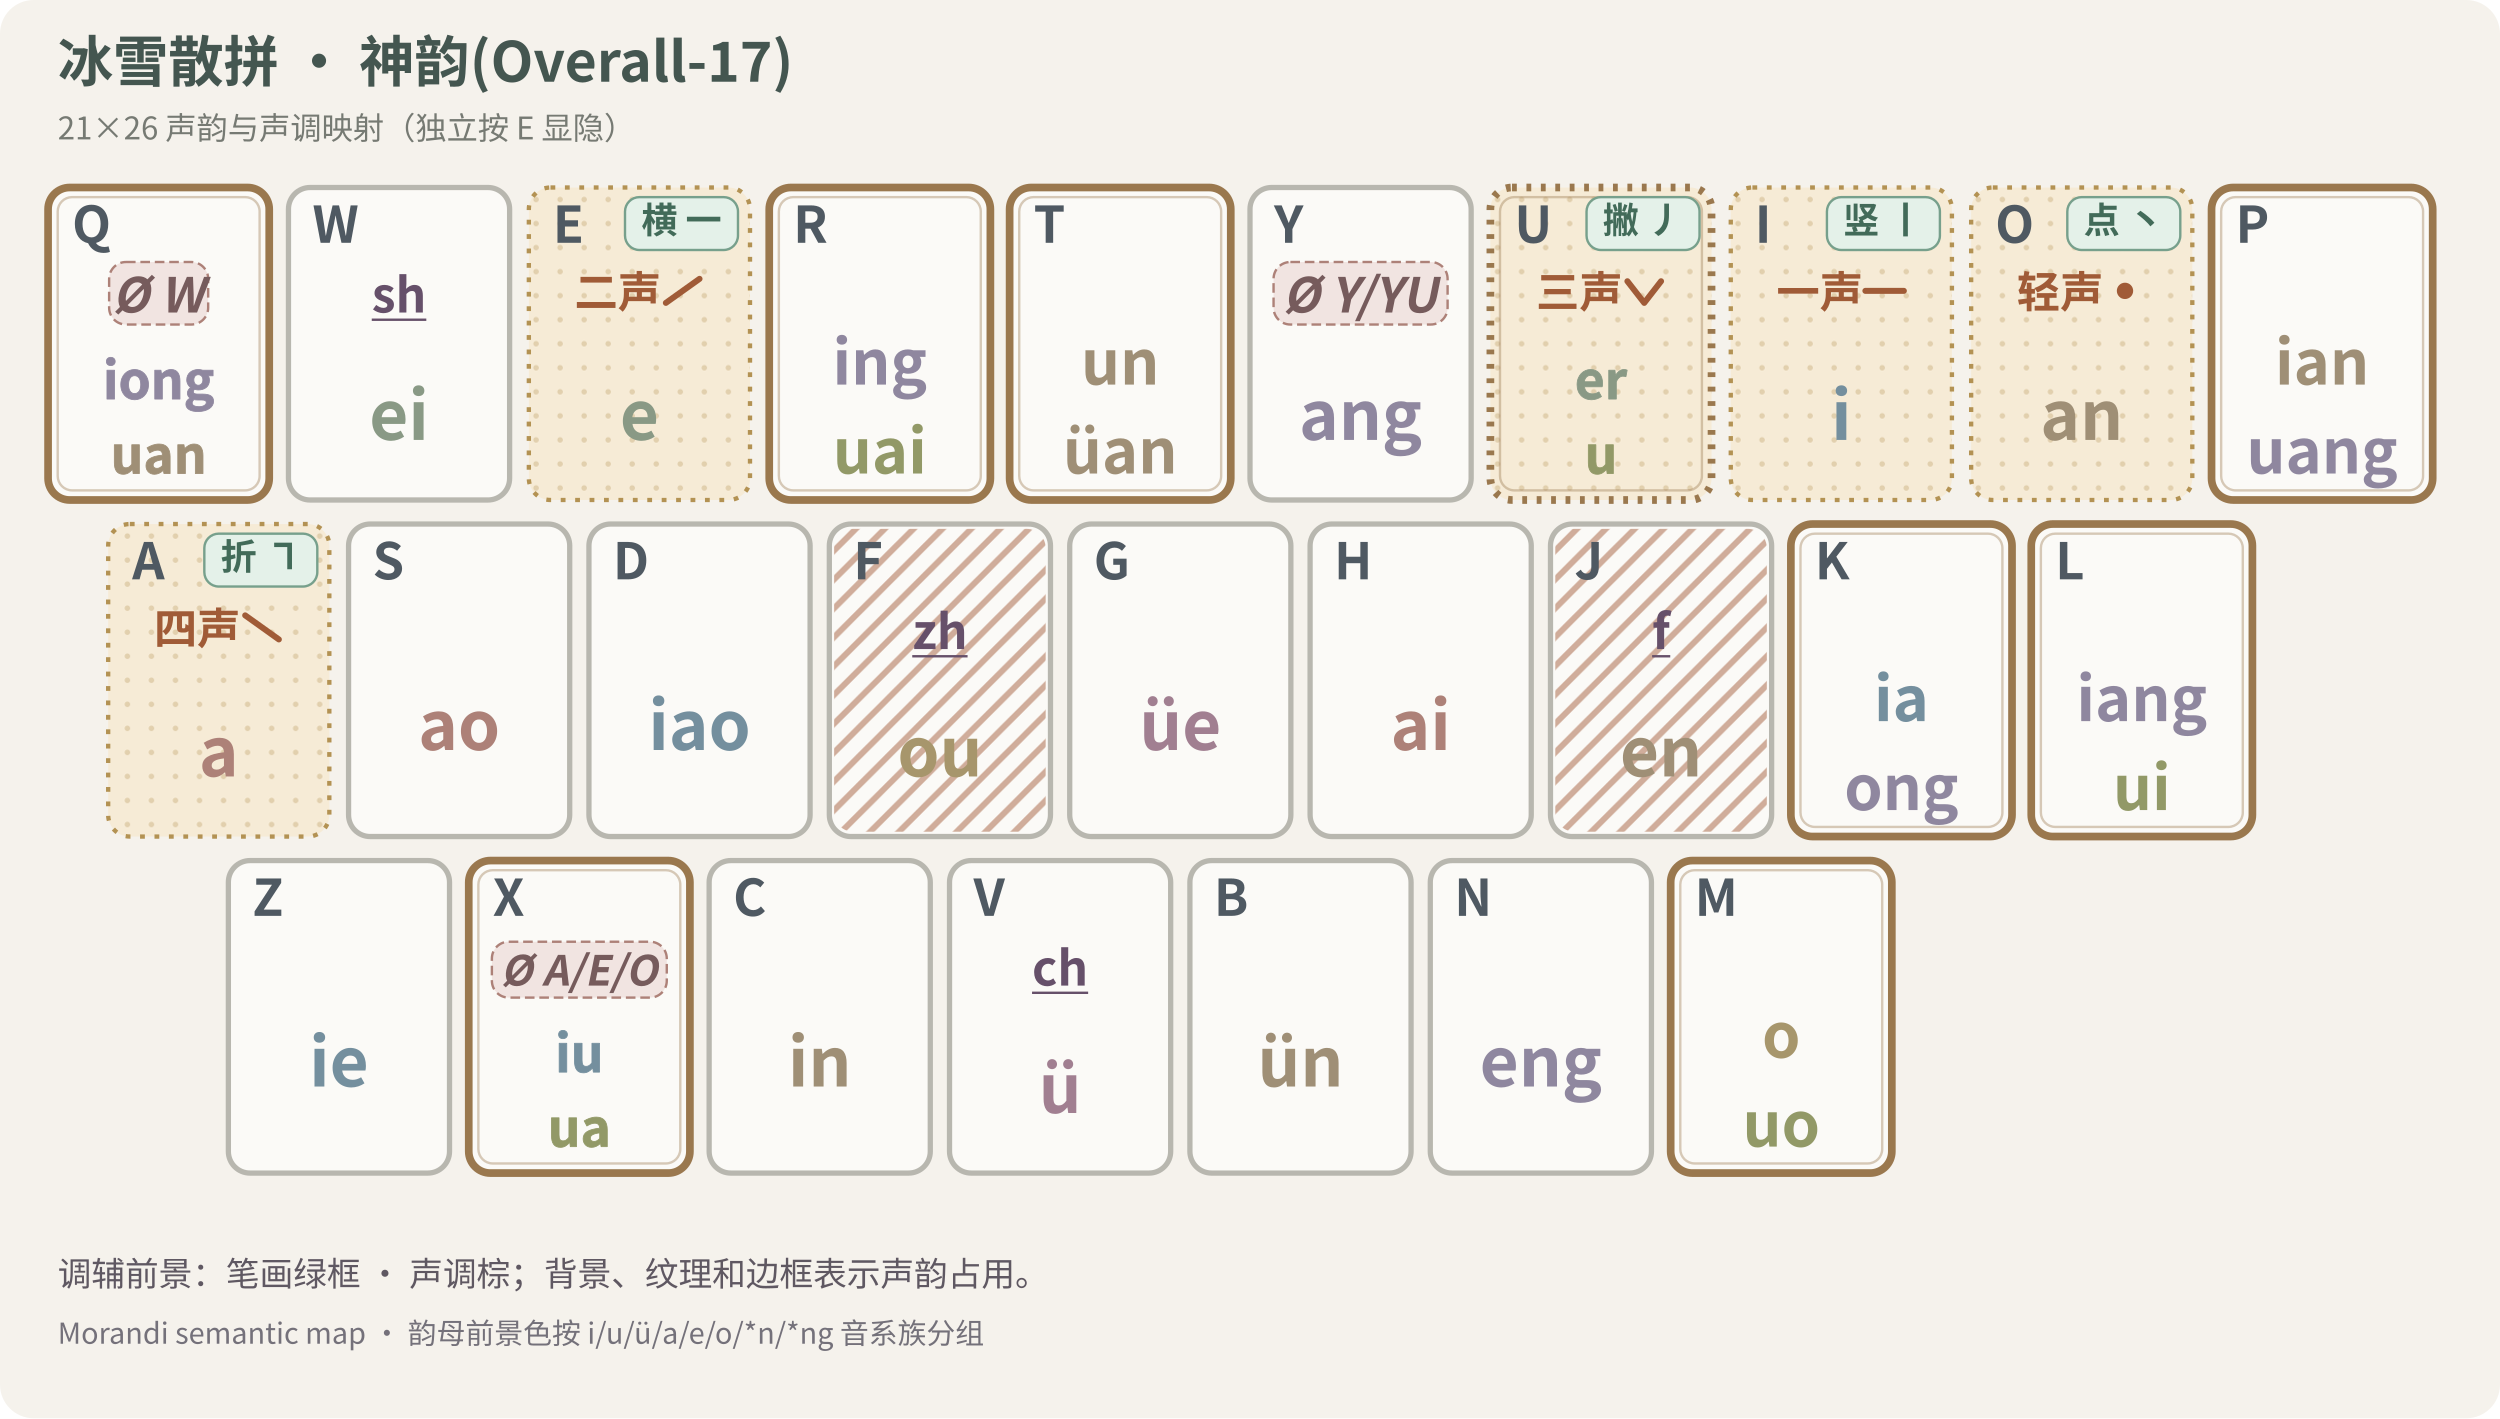
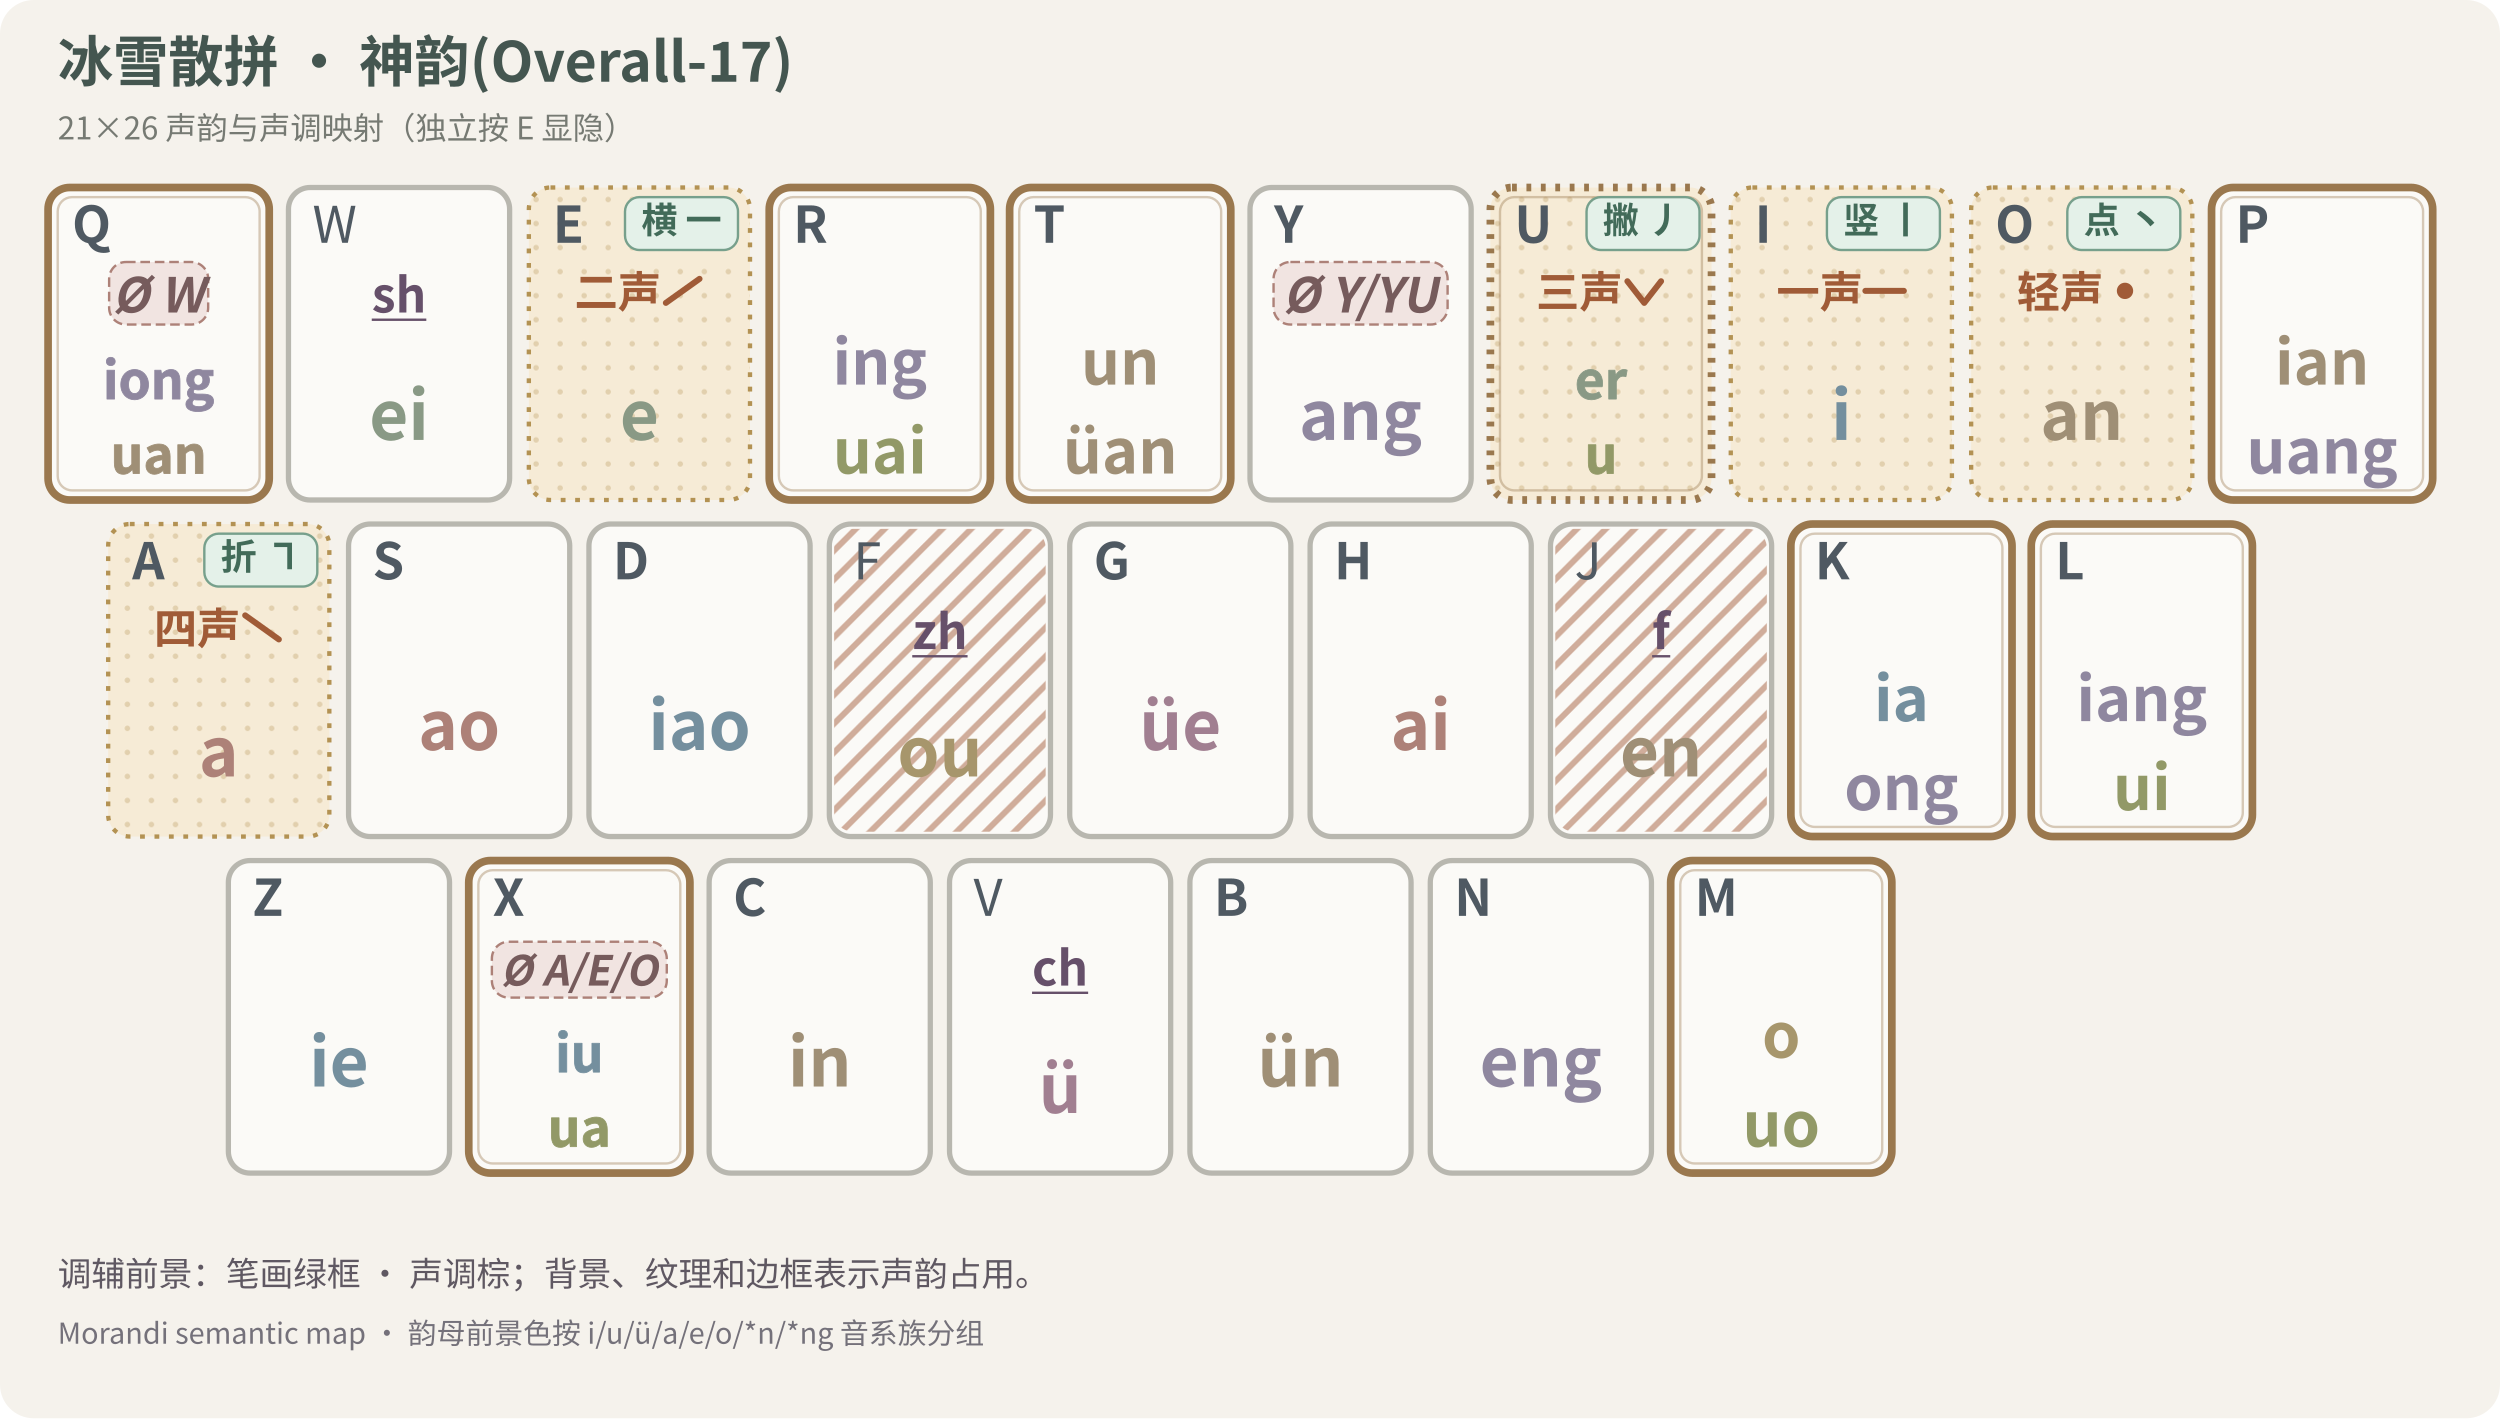
<svg xmlns="http://www.w3.org/2000/svg" class="keysvg nf4-keysvg" viewBox="0 0 1040 590" role="img" aria-labelledby="title desc">
  <defs>
    <pattern id="nf4-both" width="12" height="12" patternUnits="userSpaceOnUse">
      <rect width="12" height="12" fill="#fbfaf7" />
    </pattern>
    <pattern id="nf4-ionly" width="9" height="9" patternUnits="userSpaceOnUse">
      <rect width="9" height="9" fill="#e3eef4" />
      <path d="M2 0V9M7 0V9" stroke="#7399ad" stroke-opacity=".18" />
    </pattern>
    <pattern id="nf4-ronly" width="10" height="10" patternUnits="userSpaceOnUse">
      <rect width="10" height="10" fill="#f6ebd6" />
      <circle cx="3" cy="3" r="1.15" fill="#b39253" fill-opacity=".3" />
    </pattern>
    <pattern id="nf4-none" width="10" height="10" patternUnits="userSpaceOnUse">
      <rect width="10" height="10" fill="#eeece8" />
      <path d="M0 10L10 0" stroke="#aaa6a4" stroke-opacity=".14" />
    </pattern>
    <pattern id="nf4-multi" width="9" height="9" patternUnits="userSpaceOnUse">
      <rect width="9" height="9" fill="#f8efe2" />
      <path d="M-2 2L2-2M0 9L9 0M7 11L11 7" stroke="#9a784e" stroke-width="1.6" stroke-opacity=".27" />
    </pattern>
    <pattern id="nf4-anchor" width="12" height="12" patternUnits="userSpaceOnUse">
      <path d="M-3 3L3-3M0 12L12 0M9 15L15 9" stroke="#a05b37" stroke-width="2.5" stroke-opacity=".48" />
    </pattern>
  </defs>
  <rect width="1040" height="590" rx="14" fill="#f5f2ec" />
  <text x="24" y="34" font-family="Microsoft YaHei UI, Noto Sans CJK SC, sans-serif" font-size="23" fill="#445650" text-anchor="start" font-weight="760">冰雪散拼 · 神韵(Overall-17)</text>
  <text x="24" y="58" font-family="Microsoft YaHei UI, Noto Sans CJK SC, sans-serif" font-size="13" fill="#767a73" text-anchor="start" font-weight="500">21×26 声韵与声调映射（独立按 E 显隐）</text>
  <g data-key="Q" data-role="sound" data-multi="true">
    <clipPath id="snow_shenyun_tone-clip-0-0">
      <rect x="23" y="81" width="86" height="124" rx="7" />
    </clipPath>
    <rect x="20" y="78" width="92" height="130" rx="9" fill="#fbfaf7" stroke="#9a784e" stroke-width="3.2" />
    <rect x="24" y="82" width="84" height="122" rx="6" fill="none" stroke="#9a784e" stroke-opacity=".38" />
    <g clip-path="url(#snow_shenyun_tone-clip-0-0)">
      <text x="30" y="101" font-family="Microsoft YaHei UI, Noto Sans CJK SC, sans-serif" font-size="21" fill="#4f5962" text-anchor="start" font-weight="800" data-key-label="true">Q</text>
      <rect x="45.4" y="109" width="41.2" height="26" rx="7" fill="#f1e4e1" stroke="#ad8178" stroke-dasharray="4 2" />
      <text x="66" y="130" text-anchor="middle" font-family="Microsoft YaHei UI, Noto Sans CJK SC, sans-serif" font-size="20" font-weight="700" font-style="italic" fill="#765b5c">Ø W</text>
      <text x="66" y="166" font-family="Microsoft YaHei UI, Noto Sans CJK SC, sans-serif" font-size="21.39" fill="#8f879f" text-anchor="middle" font-weight="800" data-final="iong" paint-order="stroke" stroke="#8f879f" stroke-width="0.35" stroke-linejoin="round">iong</text>
      <text x="66" y="197" font-family="Microsoft YaHei UI, Noto Sans CJK SC, sans-serif" font-size="21.39" fill="#9f8f76" text-anchor="middle" font-weight="800" data-final="uan" paint-order="stroke" stroke="#9f8f76" stroke-width="0.35" stroke-linejoin="round">uan</text>
    </g>
  </g>
  <g data-key="W" data-role="sound">
    <clipPath id="snow_shenyun_tone-clip-0-1">
      <rect x="123" y="81" width="86" height="124" rx="7" />
    </clipPath>
    <rect x="120" y="78" width="92" height="130" rx="9" fill="#fbfaf7" stroke="#b8b7af" stroke-width="2.2" />
    <g clip-path="url(#snow_shenyun_tone-clip-0-1)">
-       <text x="130" y="101" font-family="Microsoft YaHei UI, Noto Sans CJK SC, sans-serif" font-size="21" fill="#4f5962" text-anchor="start" font-weight="800" data-key-label="true">W</text>
+       <text x="130" y="101" font-family="Microsoft YaHei UI, Noto Sans CJK SC, sans-serif" font-size="21" fill="#4f5962" text-anchor="start" font-weight="500" data-key-label="true">W</text>
      <text x="166" y="130" text-anchor="middle" font-family="Microsoft YaHei UI, Noto Sans CJK SC, sans-serif" font-size="20" font-weight="700" text-decoration="underline" fill="#66506a">sh</text>
      <text x="166" y="183" font-family="Microsoft YaHei UI, Noto Sans CJK SC, sans-serif" font-size="28" fill="#899985" text-anchor="middle" font-weight="600" data-final="ei">ei</text>
    </g>
  </g>
  <g data-key="E" data-role="rhyme-auxiliary">
    <clipPath id="snow_shenyun_tone-clip-0-2">
      <rect x="223" y="81" width="86" height="124" rx="7" />
    </clipPath>
    <rect x="220" y="78" width="92" height="130" rx="9" fill="url(#nf4-ronly)" stroke="#b39253" stroke-width="1.8" stroke-dasharray="2 4" />
    <g clip-path="url(#snow_shenyun_tone-clip-0-2)">
      <text x="230" y="101" font-family="Microsoft YaHei UI, Noto Sans CJK SC, sans-serif" font-size="21" fill="#4f5962" text-anchor="start" font-weight="800" data-key-label="true">E</text>
      <g data-aux-badge="stroke">
        <rect x="260" y="82" width="47" height="22" rx="6" fill="#e4f1e9" stroke="#77a08c" />
        <text x="283.5" y="97" font-family="Microsoft YaHei UI, Noto Sans CJK SC, sans-serif" font-size="15" fill="#426b59" text-anchor="middle" font-weight="750" data-aux-kind="stroke">横 一</text>
      </g>
      <text x="257" y="128" font-family="LXGW WenKai GB, LXGW WenKai, Kaiti SC, STKaiti, KaiTi, AR PL KaitiM GB, serif" font-size="18" fill="#a05b37" text-anchor="middle" font-weight="800" data-aux-kind="tone">二声</text>
      <g transform="translate(284 121)" data-aux-mark="tone" data-tone-mark="ˊ" data-mark-x="284" data-mark-y="121" data-mark-size="18" fill="none" stroke="#a05b37" stroke-width="2.5" stroke-linecap="round" stroke-linejoin="round">
        <path d="M-7 5L7-5" />
      </g>
      <text x="266" y="183" font-family="Microsoft YaHei UI, Noto Sans CJK SC, sans-serif" font-size="28" fill="#899985" text-anchor="middle" font-weight="600" data-final="e">e</text>
    </g>
  </g>
  <g data-key="R" data-role="sound" data-multi="true">
    <clipPath id="snow_shenyun_tone-clip-0-3">
      <rect x="323" y="81" width="86" height="124" rx="7" />
    </clipPath>
    <rect x="320" y="78" width="92" height="130" rx="9" fill="#fbfaf7" stroke="#9a784e" stroke-width="3.2" />
    <rect x="324" y="82" width="84" height="122" rx="6" fill="none" stroke="#9a784e" stroke-opacity=".38" />
    <g clip-path="url(#snow_shenyun_tone-clip-0-3)">
      <text x="330" y="101" font-family="Microsoft YaHei UI, Noto Sans CJK SC, sans-serif" font-size="21" fill="#4f5962" text-anchor="start" font-weight="800" data-key-label="true">R</text>
      <text x="366" y="160" font-family="Microsoft YaHei UI, Noto Sans CJK SC, sans-serif" font-size="25.53" fill="#8f879f" text-anchor="middle" font-weight="600" data-final="ing">ing</text>
      <text x="366" y="197" font-family="Microsoft YaHei UI, Noto Sans CJK SC, sans-serif" font-size="25.53" fill="#929967" text-anchor="middle" font-weight="600" data-final="uai">uai</text>
    </g>
  </g>
  <g data-key="T" data-role="sound" data-multi="true">
    <clipPath id="snow_shenyun_tone-clip-0-4">
      <rect x="423" y="81" width="86" height="124" rx="7" />
    </clipPath>
    <rect x="420" y="78" width="92" height="130" rx="9" fill="#fbfaf7" stroke="#9a784e" stroke-width="3.2" />
    <rect x="424" y="82" width="84" height="122" rx="6" fill="none" stroke="#9a784e" stroke-opacity=".38" />
    <g clip-path="url(#snow_shenyun_tone-clip-0-4)">
      <text x="430" y="101" font-family="Microsoft YaHei UI, Noto Sans CJK SC, sans-serif" font-size="21" fill="#4f5962" text-anchor="start" font-weight="800" data-key-label="true">T</text>
      <text x="466" y="160" font-family="Microsoft YaHei UI, Noto Sans CJK SC, sans-serif" font-size="25.53" fill="#9f8f76" text-anchor="middle" font-weight="600" data-final="un">un</text>
      <text x="466" y="197" font-family="Microsoft YaHei UI, Noto Sans CJK SC, sans-serif" font-size="25.53" fill="#9f8f76" text-anchor="middle" font-weight="600" data-final="van">üan</text>
    </g>
  </g>
  <g data-key="Y" data-role="sound">
    <clipPath id="snow_shenyun_tone-clip-0-5">
      <rect x="523" y="81" width="86" height="124" rx="7" />
    </clipPath>
    <rect x="520" y="78" width="92" height="130" rx="9" fill="#fbfaf7" stroke="#b8b7af" stroke-width="2.2" />
    <g clip-path="url(#snow_shenyun_tone-clip-0-5)">
      <text x="530" y="101" font-family="Microsoft YaHei UI, Noto Sans CJK SC, sans-serif" font-size="21" fill="#4f5962" text-anchor="start" font-weight="800" data-key-label="true">Y</text>
      <rect x="529.8" y="109" width="72.4" height="26" rx="7" fill="#f1e4e1" stroke="#ad8178" stroke-dasharray="4 2" />
      <text x="566" y="130" text-anchor="middle" font-family="Microsoft YaHei UI, Noto Sans CJK SC, sans-serif" font-size="20" font-weight="700" font-style="italic" fill="#765b5c">Ø Y/YU</text>
      <text x="566" y="183" font-family="Microsoft YaHei UI, Noto Sans CJK SC, sans-serif" font-size="28" fill="#8f879f" text-anchor="middle" font-weight="600" data-final="ang">ang</text>
    </g>
  </g>
  <g data-key="U" data-role="rhyme-auxiliary" data-multi="true">
    <clipPath id="snow_shenyun_tone-clip-0-6">
      <rect x="623" y="81" width="86" height="124" rx="7" />
    </clipPath>
    <rect x="620" y="78" width="92" height="130" rx="9" fill="url(#nf4-ronly)" stroke="#9a784e" stroke-width="3.2" stroke-dasharray="2 4" />
    <rect x="624" y="82" width="84" height="122" rx="6" fill="none" stroke="#9a784e" stroke-opacity=".38" />
    <g clip-path="url(#snow_shenyun_tone-clip-0-6)">
      <text x="630" y="101" font-family="Microsoft YaHei UI, Noto Sans CJK SC, sans-serif" font-size="21" fill="#4f5962" text-anchor="start" font-weight="800" data-key-label="true">U</text>
      <g data-aux-badge="stroke">
        <rect x="660" y="82" width="47" height="22" rx="6" fill="#e4f1e9" stroke="#77a08c" />
        <text x="683.5" y="97" font-family="Microsoft YaHei UI, Noto Sans CJK SC, sans-serif" font-size="15" fill="#426b59" text-anchor="middle" font-weight="750" data-aux-kind="stroke">撇 丿</text>
      </g>
      <text x="657" y="128" font-family="LXGW WenKai GB, LXGW WenKai, Kaiti SC, STKaiti, KaiTi, AR PL KaitiM GB, serif" font-size="18" fill="#a05b37" text-anchor="middle" font-weight="800" data-aux-kind="tone">三声</text>
      <g transform="translate(684 121)" data-aux-mark="tone" data-tone-mark="ˇ" data-mark-x="684" data-mark-y="121" data-mark-size="18" fill="none" stroke="#a05b37" stroke-width="2.5" stroke-linecap="round" stroke-linejoin="round">
        <path d="M-7-4L0 5L7-4" />
      </g>
      <text x="666" y="166" font-family="Microsoft YaHei UI, Noto Sans CJK SC, sans-serif" font-size="21.39" fill="#899985" text-anchor="middle" font-weight="800" data-final="er" paint-order="stroke" stroke="#899985" stroke-width="0.35" stroke-linejoin="round">er</text>
      <text x="666" y="197" font-family="Microsoft YaHei UI, Noto Sans CJK SC, sans-serif" font-size="21.39" fill="#929967" text-anchor="middle" font-weight="800" data-final="u" paint-order="stroke" stroke="#929967" stroke-width="0.35" stroke-linejoin="round">u</text>
    </g>
  </g>
  <g data-key="I" data-role="rhyme-auxiliary">
    <clipPath id="snow_shenyun_tone-clip-0-7">
      <rect x="723" y="81" width="86" height="124" rx="7" />
    </clipPath>
    <rect x="720" y="78" width="92" height="130" rx="9" fill="url(#nf4-ronly)" stroke="#b39253" stroke-width="1.8" stroke-dasharray="2 4" />
    <g clip-path="url(#snow_shenyun_tone-clip-0-7)">
      <text x="730" y="101" font-family="Microsoft YaHei UI, Noto Sans CJK SC, sans-serif" font-size="21" fill="#4f5962" text-anchor="start" font-weight="800" data-key-label="true">I</text>
      <g data-aux-badge="stroke">
        <rect x="760" y="82" width="47" height="22" rx="6" fill="#e4f1e9" stroke="#77a08c" />
        <text x="783.5" y="97" font-family="Microsoft YaHei UI, Noto Sans CJK SC, sans-serif" font-size="15" fill="#426b59" text-anchor="middle" font-weight="750" data-aux-kind="stroke">竖 丨</text>
      </g>
      <text x="757" y="128" font-family="LXGW WenKai GB, LXGW WenKai, Kaiti SC, STKaiti, KaiTi, AR PL KaitiM GB, serif" font-size="18" fill="#a05b37" text-anchor="middle" font-weight="800" data-aux-kind="tone">一声</text>
      <g transform="translate(784 121)" data-aux-mark="tone" data-tone-mark="ˉ" data-mark-x="784" data-mark-y="121" data-mark-size="18" fill="none" stroke="#a05b37" stroke-width="2.5" stroke-linecap="round" stroke-linejoin="round">
        <path d="M-8 0H8" />
      </g>
      <text x="766" y="183" font-family="Microsoft YaHei UI, Noto Sans CJK SC, sans-serif" font-size="28" fill="#748f9e" text-anchor="middle" font-weight="600" data-final="i">i</text>
    </g>
  </g>
  <g data-key="O" data-role="rhyme-auxiliary">
    <clipPath id="snow_shenyun_tone-clip-0-8">
      <rect x="823" y="81" width="86" height="124" rx="7" />
    </clipPath>
    <rect x="820" y="78" width="92" height="130" rx="9" fill="url(#nf4-ronly)" stroke="#b39253" stroke-width="1.8" stroke-dasharray="2 4" />
    <g clip-path="url(#snow_shenyun_tone-clip-0-8)">
      <text x="830" y="101" font-family="Microsoft YaHei UI, Noto Sans CJK SC, sans-serif" font-size="21" fill="#4f5962" text-anchor="start" font-weight="800" data-key-label="true">O</text>
      <g data-aux-badge="stroke">
        <rect x="860" y="82" width="47" height="22" rx="6" fill="#e4f1e9" stroke="#77a08c" />
        <text x="883.5" y="97" font-family="Microsoft YaHei UI, Noto Sans CJK SC, sans-serif" font-size="15" fill="#426b59" text-anchor="middle" font-weight="750" data-aux-kind="stroke">点 丶</text>
      </g>
      <text x="857" y="128" font-family="LXGW WenKai GB, LXGW WenKai, Kaiti SC, STKaiti, KaiTi, AR PL KaitiM GB, serif" font-size="18" fill="#a05b37" text-anchor="middle" font-weight="800" data-aux-kind="tone">轻声</text>
      <g transform="translate(884 121)" data-aux-mark="tone" data-tone-mark="·" data-mark-x="884" data-mark-y="121" data-mark-size="18" fill="none" stroke="#a05b37" stroke-width="2.5" stroke-linecap="round" stroke-linejoin="round">
        <circle cx="0" cy="0" r="3.4" fill="#a05b37" stroke="none" />
      </g>
      <text x="866" y="183" font-family="Microsoft YaHei UI, Noto Sans CJK SC, sans-serif" font-size="28" fill="#9f8f76" text-anchor="middle" font-weight="600" data-final="an">an</text>
    </g>
  </g>
  <g data-key="P" data-role="sound" data-multi="true">
    <clipPath id="snow_shenyun_tone-clip-0-9">
      <rect x="923" y="81" width="86" height="124" rx="7" />
    </clipPath>
    <rect x="920" y="78" width="92" height="130" rx="9" fill="#fbfaf7" stroke="#9a784e" stroke-width="3.2" />
    <rect x="924" y="82" width="84" height="122" rx="6" fill="none" stroke="#9a784e" stroke-opacity=".38" />
    <g clip-path="url(#snow_shenyun_tone-clip-0-9)">
      <text x="930" y="101" font-family="Microsoft YaHei UI, Noto Sans CJK SC, sans-serif" font-size="21" fill="#4f5962" text-anchor="start" font-weight="800" data-key-label="true">P</text>
      <text x="966" y="160" font-family="Microsoft YaHei UI, Noto Sans CJK SC, sans-serif" font-size="25.53" fill="#9f8f76" text-anchor="middle" font-weight="600" data-final="ian">ian</text>
      <text x="966" y="197" font-family="Microsoft YaHei UI, Noto Sans CJK SC, sans-serif" font-size="25.53" fill="#8f879f" text-anchor="middle" font-weight="600" data-final="uang">uang</text>
    </g>
  </g>
  <g data-key="A" data-role="rhyme-auxiliary">
    <clipPath id="snow_shenyun_tone-clip-1-0">
      <rect x="48" y="221" width="86" height="124" rx="7" />
    </clipPath>
    <rect x="45" y="218" width="92" height="130" rx="9" fill="url(#nf4-ronly)" stroke="#b39253" stroke-width="1.8" stroke-dasharray="2 4" />
    <g clip-path="url(#snow_shenyun_tone-clip-1-0)">
      <text x="55" y="241" font-family="Microsoft YaHei UI, Noto Sans CJK SC, sans-serif" font-size="21" fill="#4f5962" text-anchor="start" font-weight="800" data-key-label="true">A</text>
      <g data-aux-badge="stroke">
        <rect x="85" y="222" width="47" height="22" rx="6" fill="#e4f1e9" stroke="#77a08c" />
        <text x="108.5" y="237" font-family="Microsoft YaHei UI, Noto Sans CJK SC, sans-serif" font-size="15" fill="#426b59" text-anchor="middle" font-weight="750" data-aux-kind="stroke">折 ㇕</text>
      </g>
      <text x="82" y="268" font-family="LXGW WenKai GB, LXGW WenKai, Kaiti SC, STKaiti, KaiTi, AR PL KaitiM GB, serif" font-size="18" fill="#a05b37" text-anchor="middle" font-weight="800" data-aux-kind="tone">四声</text>
      <g transform="translate(109 261)" data-aux-mark="tone" data-tone-mark="ˋ" data-mark-x="109" data-mark-y="261" data-mark-size="18" fill="none" stroke="#a05b37" stroke-width="2.5" stroke-linecap="round" stroke-linejoin="round">
        <path d="M-7-5L7 5" />
      </g>
      <text x="91" y="323" font-family="Microsoft YaHei UI, Noto Sans CJK SC, sans-serif" font-size="28" fill="#ad8178" text-anchor="middle" font-weight="600" data-final="a">a</text>
    </g>
  </g>
  <g data-key="S" data-role="sound">
    <clipPath id="snow_shenyun_tone-clip-1-1">
      <rect x="148" y="221" width="86" height="124" rx="7" />
    </clipPath>
    <rect x="145" y="218" width="92" height="130" rx="9" fill="#fbfaf7" stroke="#b8b7af" stroke-width="2.2" />
    <g clip-path="url(#snow_shenyun_tone-clip-1-1)">
      <text x="155" y="241" font-family="Microsoft YaHei UI, Noto Sans CJK SC, sans-serif" font-size="21" fill="#4f5962" text-anchor="start" font-weight="800" data-key-label="true">S</text>
      <text x="191" y="312" font-family="Microsoft YaHei UI, Noto Sans CJK SC, sans-serif" font-size="28" fill="#ad8178" text-anchor="middle" font-weight="600" data-final="ao">ao</text>
    </g>
  </g>
  <g data-key="D" data-role="sound">
    <clipPath id="snow_shenyun_tone-clip-1-2">
      <rect x="248" y="221" width="86" height="124" rx="7" />
    </clipPath>
    <rect x="245" y="218" width="92" height="130" rx="9" fill="#fbfaf7" stroke="#b8b7af" stroke-width="2.2" />
    <g clip-path="url(#snow_shenyun_tone-clip-1-2)">
      <text x="255" y="241" font-family="Microsoft YaHei UI, Noto Sans CJK SC, sans-serif" font-size="21" fill="#4f5962" text-anchor="start" font-weight="800" data-key-label="true">D</text>
      <text x="291" y="312" font-family="Microsoft YaHei UI, Noto Sans CJK SC, sans-serif" font-size="28" fill="#748f9e" text-anchor="middle" font-weight="600" data-final="iao">iao</text>
    </g>
  </g>
  <g data-key="F" data-role="sound">
    <clipPath id="snow_shenyun_tone-clip-1-3">
      <rect x="348" y="221" width="86" height="124" rx="7" />
    </clipPath>
    <rect x="345" y="218" width="92" height="130" rx="9" fill="#fbfaf7" stroke="#b8b7af" stroke-width="2.2" />
    <rect x="347" y="220" width="88" height="126" rx="8" fill="url(#nf4-anchor)" pointer-events="none" />
    <g clip-path="url(#snow_shenyun_tone-clip-1-3)">
-       <text x="355" y="241" font-family="Microsoft YaHei UI, Noto Sans CJK SC, sans-serif" font-size="21" fill="#4f5962" text-anchor="start" font-weight="800" data-key-label="true">F</text>
+       <text x="355" y="241" font-family="Microsoft YaHei UI, Noto Sans CJK SC, sans-serif" font-size="21" fill="#4f5962" text-anchor="start" font-weight="500" data-key-label="true">F</text>
      <text x="391" y="270" text-anchor="middle" font-family="Microsoft YaHei UI, Noto Sans CJK SC, sans-serif" font-size="20" font-weight="700" text-decoration="underline" fill="#66506a">zh</text>
      <text x="391" y="323" font-family="Microsoft YaHei UI, Noto Sans CJK SC, sans-serif" font-size="28" fill="#a7966c" text-anchor="middle" font-weight="600" data-final="ou">ou</text>
    </g>
  </g>
  <g data-key="G" data-role="sound">
    <clipPath id="snow_shenyun_tone-clip-1-4">
      <rect x="448" y="221" width="86" height="124" rx="7" />
    </clipPath>
    <rect x="445" y="218" width="92" height="130" rx="9" fill="#fbfaf7" stroke="#b8b7af" stroke-width="2.2" />
    <g clip-path="url(#snow_shenyun_tone-clip-1-4)">
      <text x="455" y="241" font-family="Microsoft YaHei UI, Noto Sans CJK SC, sans-serif" font-size="21" fill="#4f5962" text-anchor="start" font-weight="800" data-key-label="true">G</text>
      <text x="491" y="312" font-family="Microsoft YaHei UI, Noto Sans CJK SC, sans-serif" font-size="28" fill="#a17f91" text-anchor="middle" font-weight="600" data-final="ve">üe</text>
    </g>
  </g>
  <g data-key="H" data-role="sound">
    <clipPath id="snow_shenyun_tone-clip-1-5">
      <rect x="548" y="221" width="86" height="124" rx="7" />
    </clipPath>
    <rect x="545" y="218" width="92" height="130" rx="9" fill="#fbfaf7" stroke="#b8b7af" stroke-width="2.2" />
    <g clip-path="url(#snow_shenyun_tone-clip-1-5)">
      <text x="555" y="241" font-family="Microsoft YaHei UI, Noto Sans CJK SC, sans-serif" font-size="21" fill="#4f5962" text-anchor="start" font-weight="800" data-key-label="true">H</text>
      <text x="591" y="312" font-family="Microsoft YaHei UI, Noto Sans CJK SC, sans-serif" font-size="28" fill="#ad8178" text-anchor="middle" font-weight="600" data-final="ai">ai</text>
    </g>
  </g>
  <g data-key="J" data-role="sound">
    <clipPath id="snow_shenyun_tone-clip-1-6">
      <rect x="648" y="221" width="86" height="124" rx="7" />
    </clipPath>
    <rect x="645" y="218" width="92" height="130" rx="9" fill="#fbfaf7" stroke="#b8b7af" stroke-width="2.2" />
    <rect x="647" y="220" width="88" height="126" rx="8" fill="url(#nf4-anchor)" pointer-events="none" />
    <g clip-path="url(#snow_shenyun_tone-clip-1-6)">
-       <text x="655" y="241" font-family="Microsoft YaHei UI, Noto Sans CJK SC, sans-serif" font-size="21" fill="#4f5962" text-anchor="start" font-weight="800" data-key-label="true">J</text>
+       <text x="655" y="241" font-family="Microsoft YaHei UI, Noto Sans CJK SC, sans-serif" font-size="21" fill="#4f5962" text-anchor="start" font-weight="500" data-key-label="true">J</text>
      <text x="691" y="270" text-anchor="middle" font-family="Microsoft YaHei UI, Noto Sans CJK SC, sans-serif" font-size="20" font-weight="700" text-decoration="underline" fill="#66506a">f</text>
      <text x="691" y="323" font-family="Microsoft YaHei UI, Noto Sans CJK SC, sans-serif" font-size="28" fill="#9f8f76" text-anchor="middle" font-weight="600" data-final="en">en</text>
    </g>
  </g>
  <g data-key="K" data-role="sound" data-multi="true">
    <clipPath id="snow_shenyun_tone-clip-1-7">
      <rect x="748" y="221" width="86" height="124" rx="7" />
    </clipPath>
    <rect x="745" y="218" width="92" height="130" rx="9" fill="#fbfaf7" stroke="#9a784e" stroke-width="3.2" />
    <rect x="749" y="222" width="84" height="122" rx="6" fill="none" stroke="#9a784e" stroke-opacity=".38" />
    <g clip-path="url(#snow_shenyun_tone-clip-1-7)">
      <text x="755" y="241" font-family="Microsoft YaHei UI, Noto Sans CJK SC, sans-serif" font-size="21" fill="#4f5962" text-anchor="start" font-weight="800" data-key-label="true">K</text>
      <text x="791" y="300" font-family="Microsoft YaHei UI, Noto Sans CJK SC, sans-serif" font-size="25.53" fill="#748f9e" text-anchor="middle" font-weight="600" data-final="ia">ia</text>
      <text x="791" y="337" font-family="Microsoft YaHei UI, Noto Sans CJK SC, sans-serif" font-size="25.53" fill="#8f879f" text-anchor="middle" font-weight="600" data-final="ong">ong</text>
    </g>
  </g>
  <g data-key="L" data-role="sound" data-multi="true">
    <clipPath id="snow_shenyun_tone-clip-1-8">
      <rect x="848" y="221" width="86" height="124" rx="7" />
    </clipPath>
    <rect x="845" y="218" width="92" height="130" rx="9" fill="#fbfaf7" stroke="#9a784e" stroke-width="3.2" />
    <rect x="849" y="222" width="84" height="122" rx="6" fill="none" stroke="#9a784e" stroke-opacity=".38" />
    <g clip-path="url(#snow_shenyun_tone-clip-1-8)">
      <text x="855" y="241" font-family="Microsoft YaHei UI, Noto Sans CJK SC, sans-serif" font-size="21" fill="#4f5962" text-anchor="start" font-weight="800" data-key-label="true">L</text>
      <text x="891" y="300" font-family="Microsoft YaHei UI, Noto Sans CJK SC, sans-serif" font-size="25.53" fill="#8f879f" text-anchor="middle" font-weight="600" data-final="iang">iang</text>
      <text x="891" y="337" font-family="Microsoft YaHei UI, Noto Sans CJK SC, sans-serif" font-size="25.53" fill="#929967" text-anchor="middle" font-weight="600" data-final="ui">ui</text>
    </g>
  </g>
  <g data-key="Z" data-role="sound">
    <clipPath id="snow_shenyun_tone-clip-2-0">
      <rect x="98" y="361" width="86" height="124" rx="7" />
    </clipPath>
    <rect x="95" y="358" width="92" height="130" rx="9" fill="#fbfaf7" stroke="#b8b7af" stroke-width="2.2" />
    <g clip-path="url(#snow_shenyun_tone-clip-2-0)">
      <text x="105" y="381" font-family="Microsoft YaHei UI, Noto Sans CJK SC, sans-serif" font-size="21" fill="#4f5962" text-anchor="start" font-weight="800" data-key-label="true">Z</text>
      <text x="141" y="452" font-family="Microsoft YaHei UI, Noto Sans CJK SC, sans-serif" font-size="28" fill="#748f9e" text-anchor="middle" font-weight="600" data-final="ie">ie</text>
    </g>
  </g>
  <g data-key="X" data-role="sound" data-multi="true">
    <clipPath id="snow_shenyun_tone-clip-2-1">
      <rect x="198" y="361" width="86" height="124" rx="7" />
    </clipPath>
    <rect x="195" y="358" width="92" height="130" rx="9" fill="#fbfaf7" stroke="#9a784e" stroke-width="3.2" />
    <rect x="199" y="362" width="84" height="122" rx="6" fill="none" stroke="#9a784e" stroke-opacity=".38" />
    <g clip-path="url(#snow_shenyun_tone-clip-2-1)">
      <text x="205" y="381" font-family="Microsoft YaHei UI, Noto Sans CJK SC, sans-serif" font-size="21" fill="#4f5962" text-anchor="start" font-weight="800" data-key-label="true">X</text>
      <rect x="204.621" y="391.759" width="72.759" height="23.241" rx="7" fill="#f1e4e1" stroke="#ad8178" stroke-dasharray="4 2" />
      <text x="241" y="410" text-anchor="middle" font-family="Microsoft YaHei UI, Noto Sans CJK SC, sans-serif" font-size="17.241" font-weight="700" font-style="italic" fill="#765b5c">Ø A/E/O</text>
      <text x="241" y="446" font-family="Microsoft YaHei UI, Noto Sans CJK SC, sans-serif" font-size="21.39" fill="#748f9e" text-anchor="middle" font-weight="800" data-final="iu" paint-order="stroke" stroke="#748f9e" stroke-width="0.35" stroke-linejoin="round">iu</text>
      <text x="241" y="477" font-family="Microsoft YaHei UI, Noto Sans CJK SC, sans-serif" font-size="21.39" fill="#929967" text-anchor="middle" font-weight="800" data-final="ua" paint-order="stroke" stroke="#929967" stroke-width="0.35" stroke-linejoin="round">ua</text>
    </g>
  </g>
  <g data-key="C" data-role="sound">
    <clipPath id="snow_shenyun_tone-clip-2-2">
      <rect x="298" y="361" width="86" height="124" rx="7" />
    </clipPath>
    <rect x="295" y="358" width="92" height="130" rx="9" fill="#fbfaf7" stroke="#b8b7af" stroke-width="2.2" />
    <g clip-path="url(#snow_shenyun_tone-clip-2-2)">
      <text x="305" y="381" font-family="Microsoft YaHei UI, Noto Sans CJK SC, sans-serif" font-size="21" fill="#4f5962" text-anchor="start" font-weight="800" data-key-label="true">C</text>
      <text x="341" y="452" font-family="Microsoft YaHei UI, Noto Sans CJK SC, sans-serif" font-size="28" fill="#9f8f76" text-anchor="middle" font-weight="600" data-final="in">in</text>
    </g>
  </g>
  <g data-key="V" data-role="sound">
    <clipPath id="snow_shenyun_tone-clip-2-3">
      <rect x="398" y="361" width="86" height="124" rx="7" />
    </clipPath>
    <rect x="395" y="358" width="92" height="130" rx="9" fill="#fbfaf7" stroke="#b8b7af" stroke-width="2.2" />
    <g clip-path="url(#snow_shenyun_tone-clip-2-3)">
-       <text x="405" y="381" font-family="Microsoft YaHei UI, Noto Sans CJK SC, sans-serif" font-size="21" fill="#4f5962" text-anchor="start" font-weight="800" data-key-label="true">V</text>
+       <text x="405" y="381" font-family="Microsoft YaHei UI, Noto Sans CJK SC, sans-serif" font-size="21" fill="#4f5962" text-anchor="start" font-weight="500" data-key-label="true">V</text>
      <text x="441" y="410" text-anchor="middle" font-family="Microsoft YaHei UI, Noto Sans CJK SC, sans-serif" font-size="20" font-weight="700" text-decoration="underline" fill="#66506a">ch</text>
      <text x="441" y="463" font-family="Microsoft YaHei UI, Noto Sans CJK SC, sans-serif" font-size="28" fill="#a17f91" text-anchor="middle" font-weight="600" data-final="v">ü</text>
    </g>
  </g>
  <g data-key="B" data-role="sound">
    <clipPath id="snow_shenyun_tone-clip-2-4">
      <rect x="498" y="361" width="86" height="124" rx="7" />
    </clipPath>
    <rect x="495" y="358" width="92" height="130" rx="9" fill="#fbfaf7" stroke="#b8b7af" stroke-width="2.2" />
    <g clip-path="url(#snow_shenyun_tone-clip-2-4)">
      <text x="505" y="381" font-family="Microsoft YaHei UI, Noto Sans CJK SC, sans-serif" font-size="21" fill="#4f5962" text-anchor="start" font-weight="800" data-key-label="true">B</text>
      <text x="541" y="452" font-family="Microsoft YaHei UI, Noto Sans CJK SC, sans-serif" font-size="28" fill="#9f8f76" text-anchor="middle" font-weight="600" data-final="vn">ün</text>
    </g>
  </g>
  <g data-key="N" data-role="sound">
    <clipPath id="snow_shenyun_tone-clip-2-5">
      <rect x="598" y="361" width="86" height="124" rx="7" />
    </clipPath>
    <rect x="595" y="358" width="92" height="130" rx="9" fill="#fbfaf7" stroke="#b8b7af" stroke-width="2.2" />
    <g clip-path="url(#snow_shenyun_tone-clip-2-5)">
      <text x="605" y="381" font-family="Microsoft YaHei UI, Noto Sans CJK SC, sans-serif" font-size="21" fill="#4f5962" text-anchor="start" font-weight="800" data-key-label="true">N</text>
      <text x="641" y="452" font-family="Microsoft YaHei UI, Noto Sans CJK SC, sans-serif" font-size="28" fill="#8f879f" text-anchor="middle" font-weight="600" data-final="eng">eng</text>
    </g>
  </g>
  <g data-key="M" data-role="sound" data-multi="true">
    <clipPath id="snow_shenyun_tone-clip-2-6">
      <rect x="698" y="361" width="86" height="124" rx="7" />
    </clipPath>
    <rect x="695" y="358" width="92" height="130" rx="9" fill="#fbfaf7" stroke="#9a784e" stroke-width="3.2" />
    <rect x="699" y="362" width="84" height="122" rx="6" fill="none" stroke="#9a784e" stroke-opacity=".38" />
    <g clip-path="url(#snow_shenyun_tone-clip-2-6)">
      <text x="705" y="381" font-family="Microsoft YaHei UI, Noto Sans CJK SC, sans-serif" font-size="21" fill="#4f5962" text-anchor="start" font-weight="800" data-key-label="true">M</text>
      <text x="741" y="440" font-family="Microsoft YaHei UI, Noto Sans CJK SC, sans-serif" font-size="25.53" fill="#a7966c" text-anchor="middle" font-weight="600" data-final="o">o</text>
      <text x="741" y="477" font-family="Microsoft YaHei UI, Noto Sans CJK SC, sans-serif" font-size="25.53" fill="#929967" text-anchor="middle" font-weight="600" data-final="uo">uo</text>
    </g>
  </g>
  <text x="24" y="535" font-family="Microsoft YaHei UI, Noto Sans CJK SC, sans-serif" font-size="14" fill="#5f5862" text-anchor="start" font-weight="500">调辅前景：笔画绿框 · 声调棕；背景、纹理和边框表示声韵占用。</text>
  <text x="24" y="559" font-family="Microsoft YaHei UI, Noto Sans CJK SC, sans-serif" font-size="12" fill="#74717a" text-anchor="start" font-weight="500">Morandi semantic map · 韵母前景色按 i/u/ü/a/e/o/*n/*ng 音系族分组</text>
</svg>
